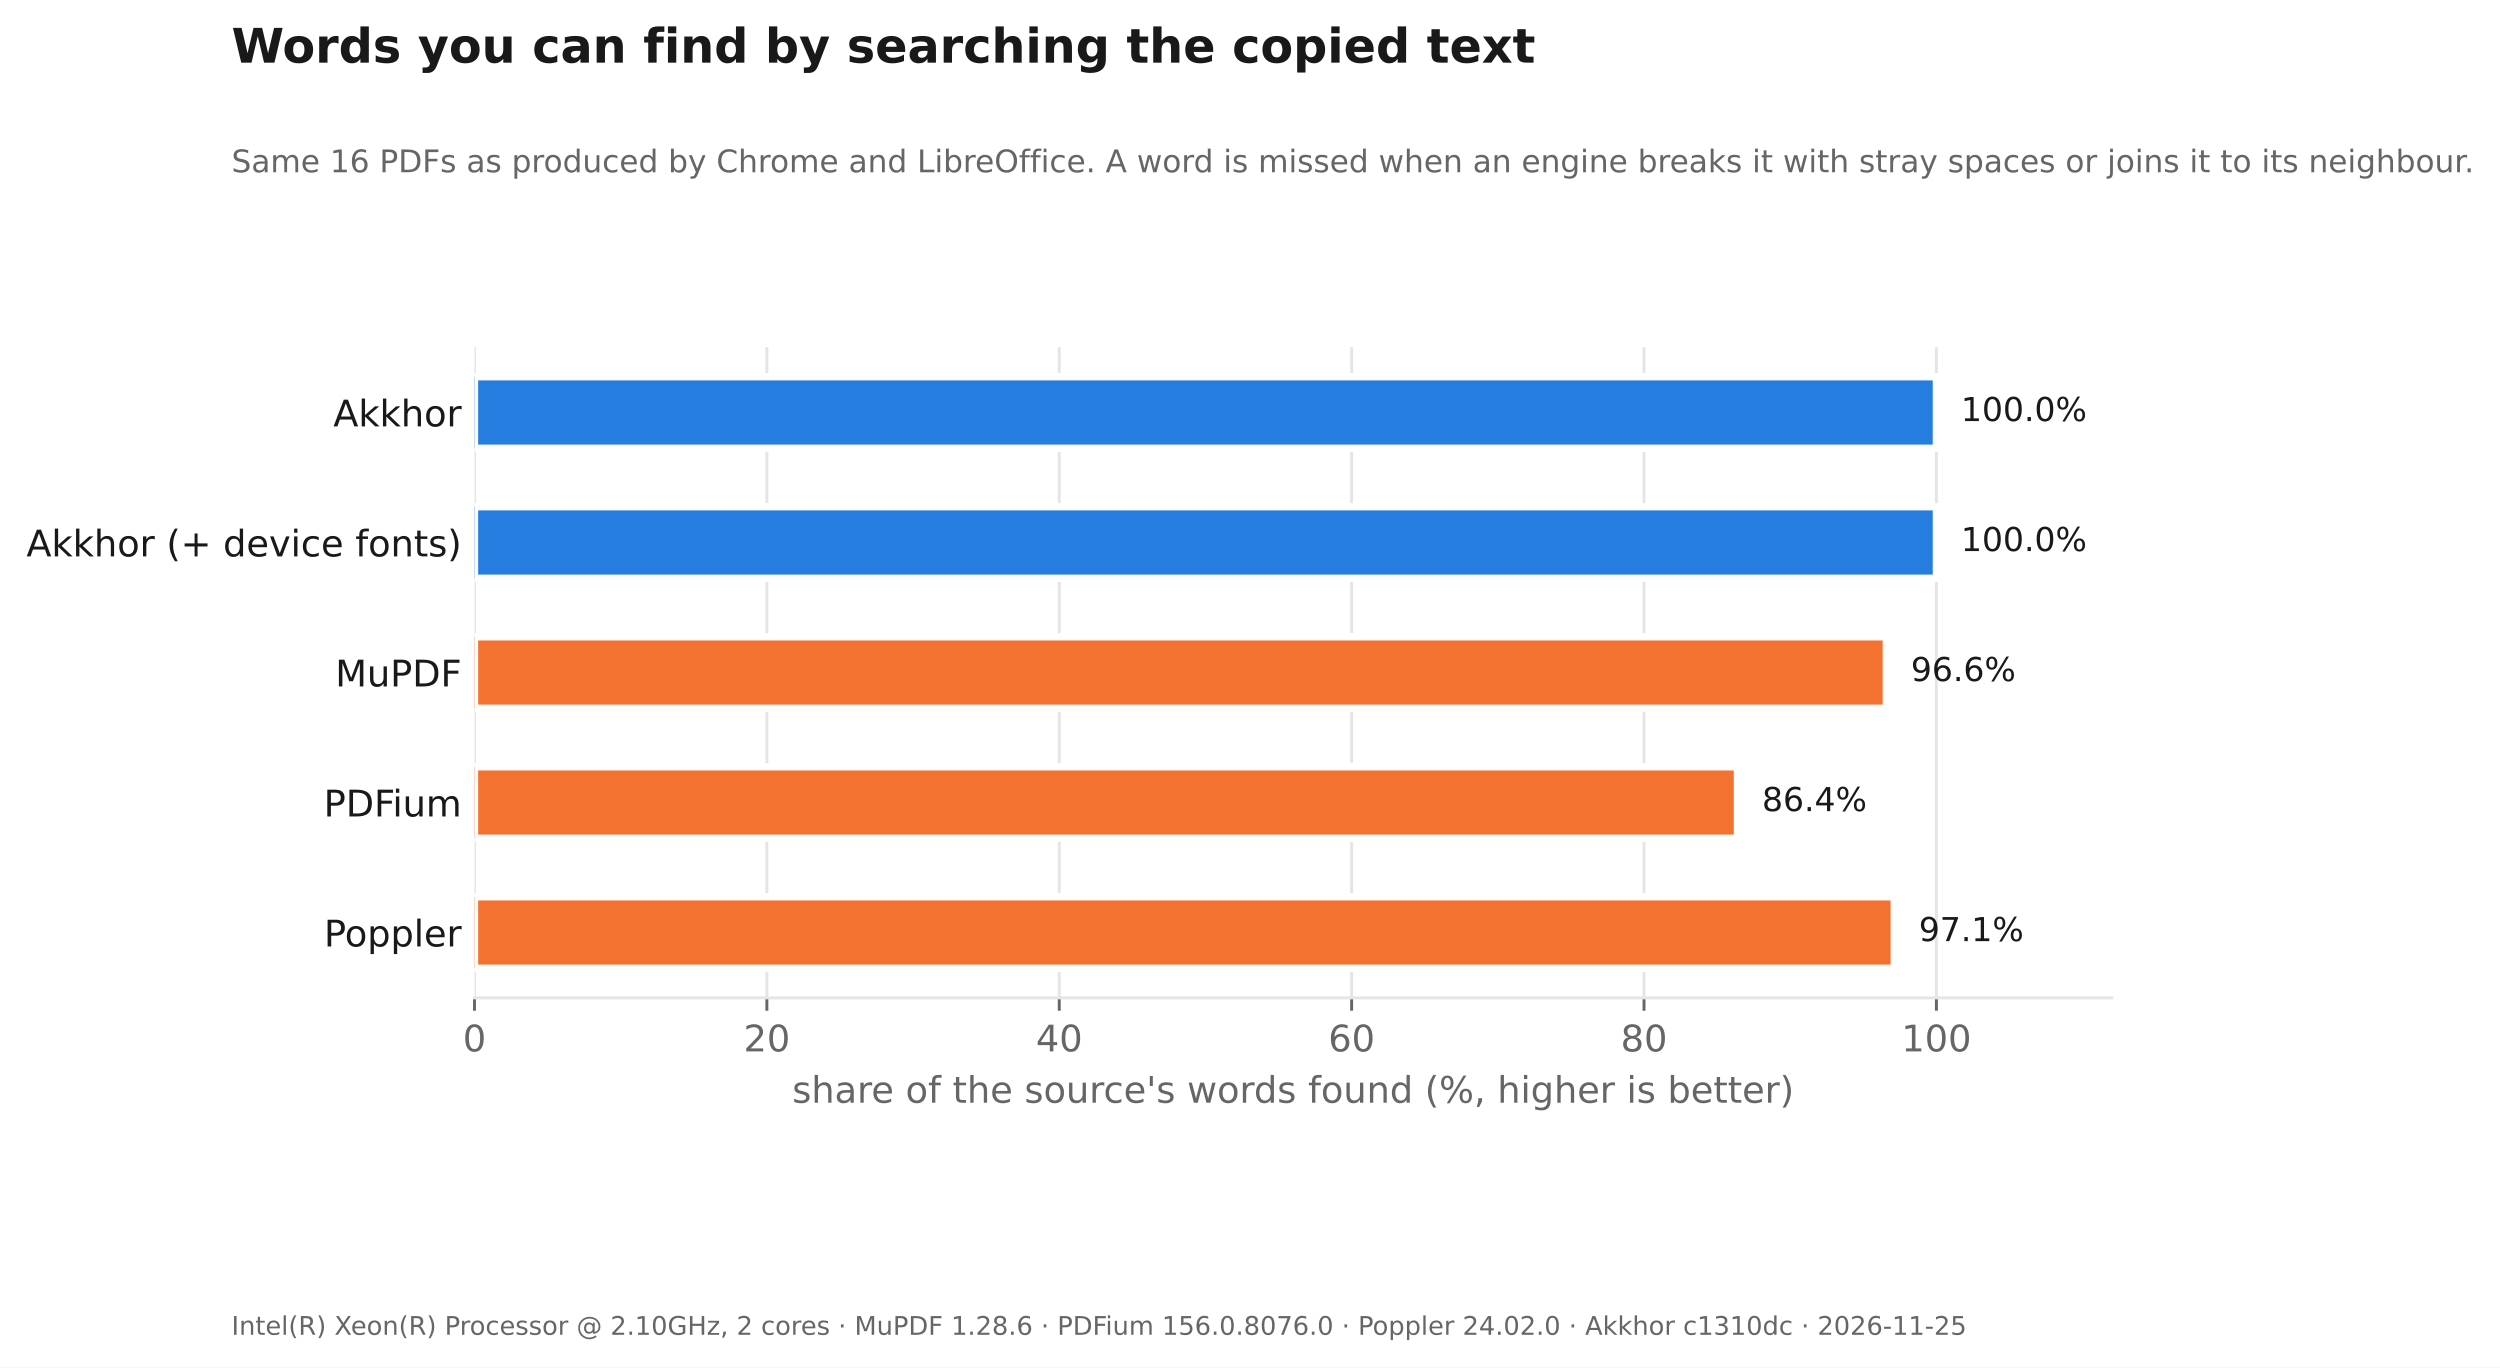
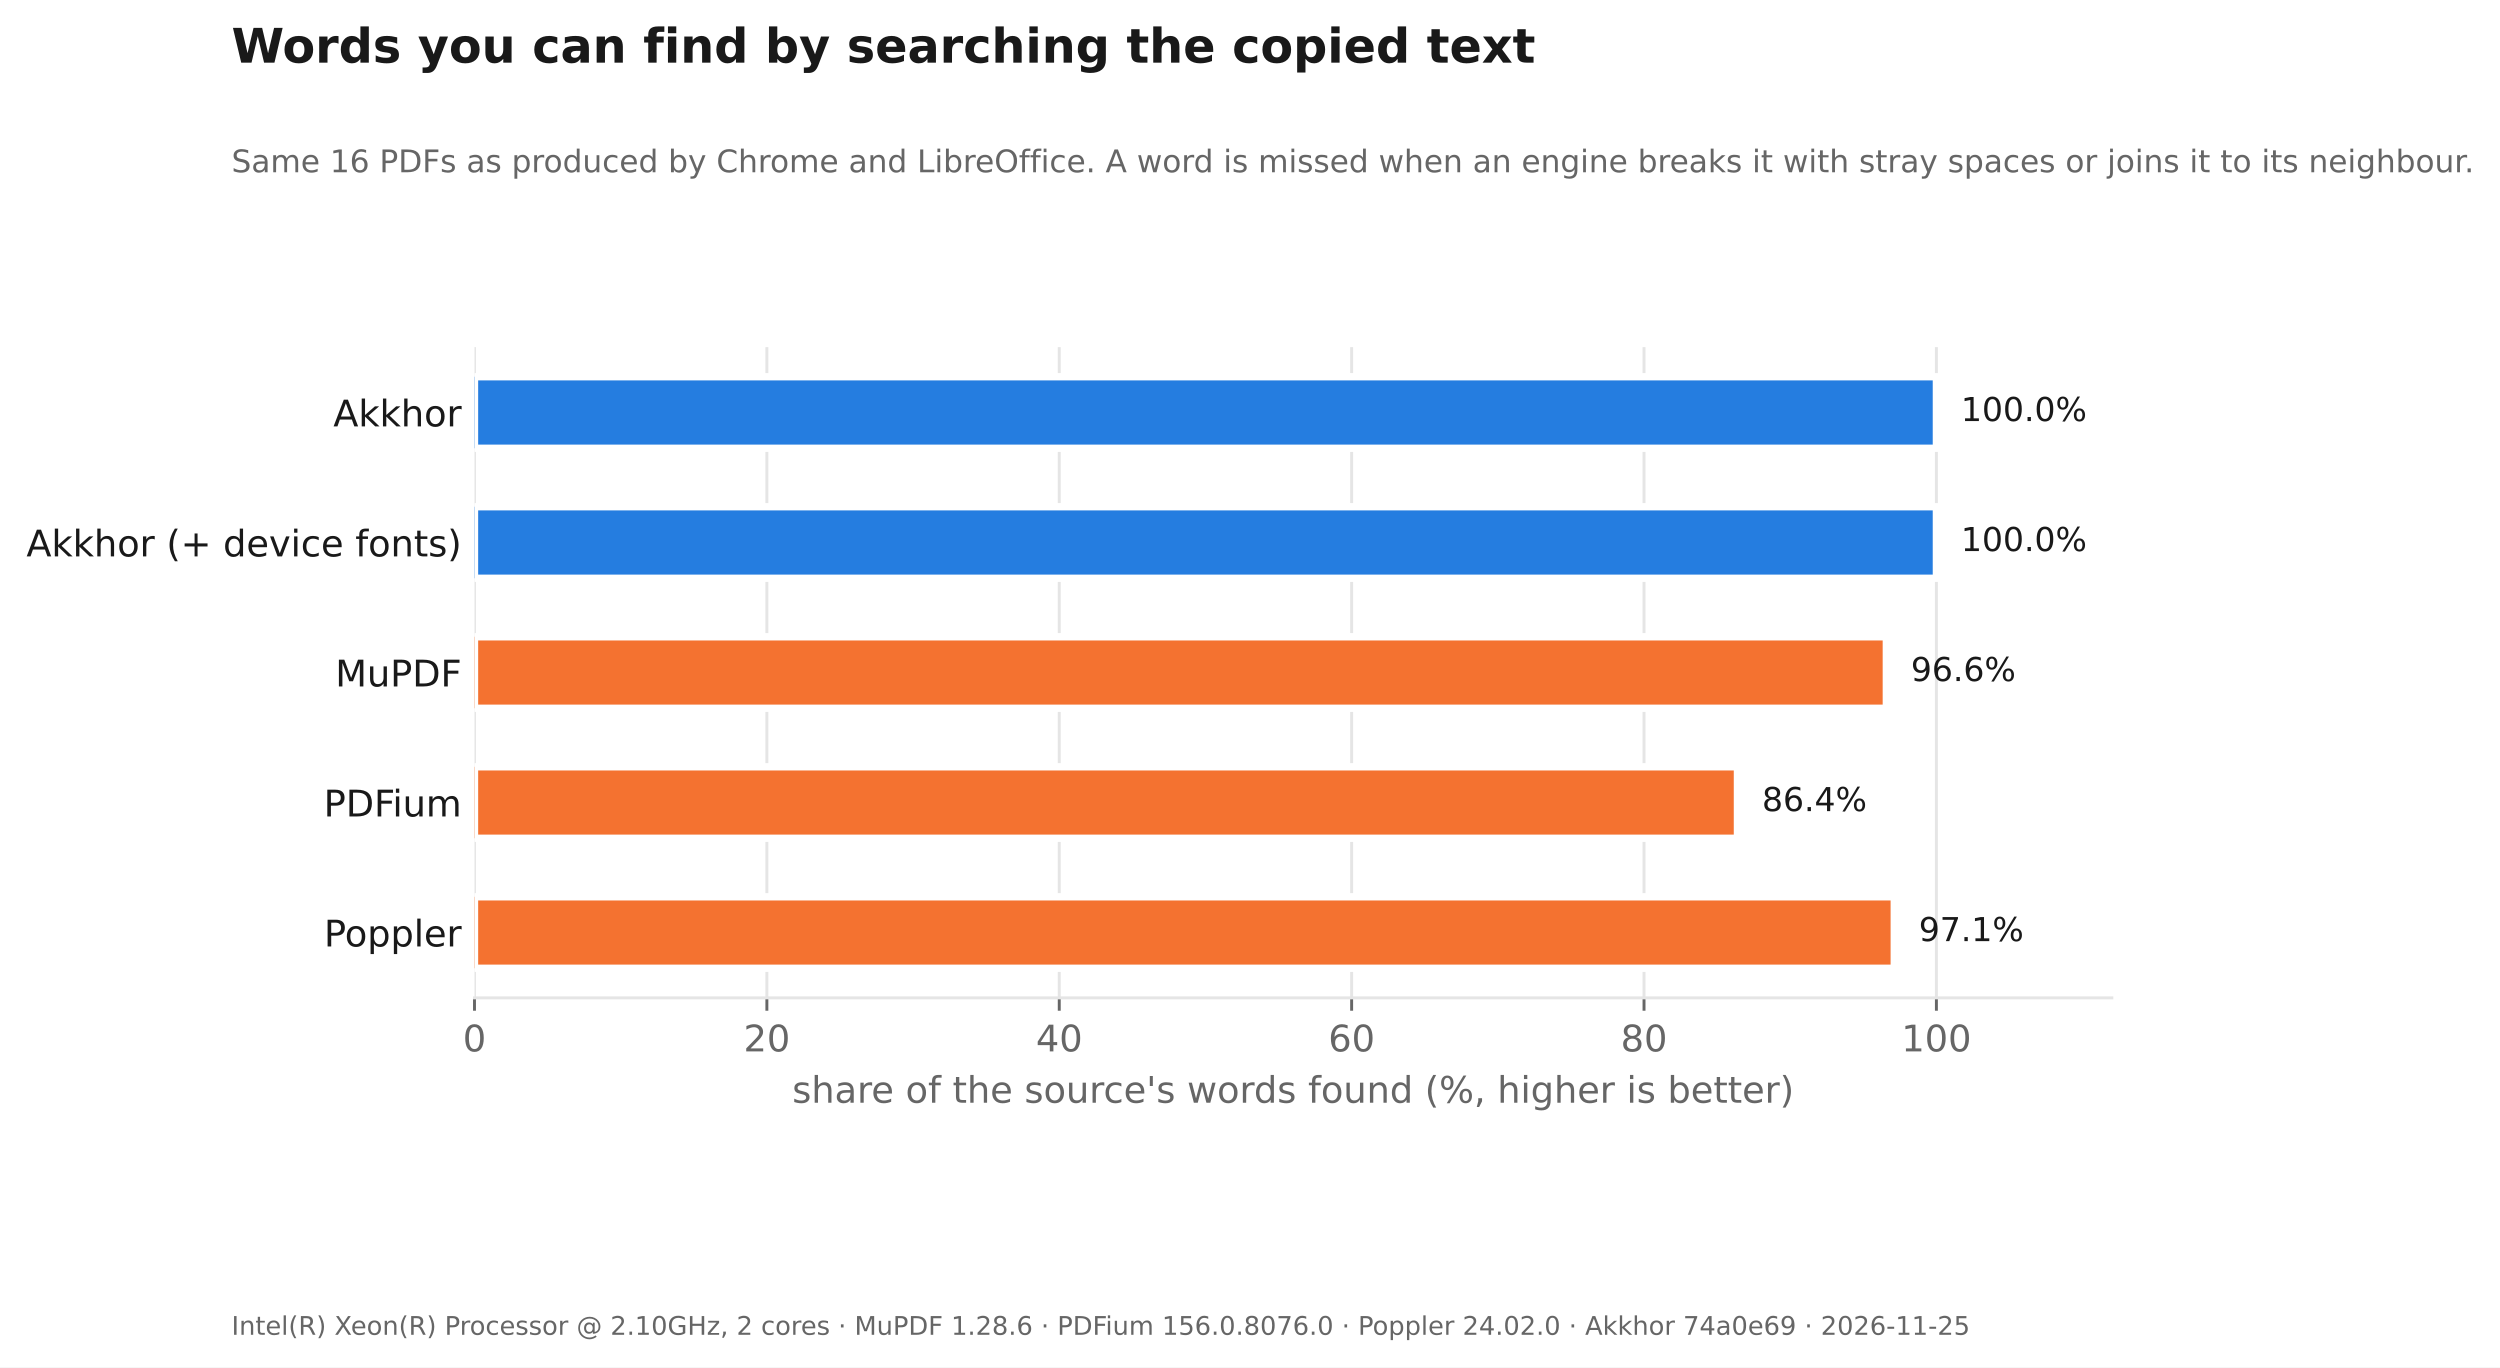
<svg xmlns="http://www.w3.org/2000/svg" xmlns:xlink="http://www.w3.org/1999/xlink" width="681.591pt" height="372.802pt" viewBox="0 0 681.591 372.802" version="1.1">
  <defs>
    <style type="text/css">*{stroke-linejoin: round; stroke-linecap: butt}</style>
  </defs>
  <g id="figure_1">
    <g id="patch_1">
      <path d="M 0 372.802  L 681.591 372.802  L 681.591 -0  L 0 -0  z " style="fill: #ffffff" />
    </g>
    <g id="axes_1">
      <g id="patch_2">
        <path d="M 129.363 272.057  L 575.763 272.057  L 575.763 94.649  L 129.363 94.649  z " style="fill: #ffffff" />
      </g>
      <g id="matplotlib.axis_1">
        <g id="xtick_1">
          <g id="line2d_1">
-             <path d="M 129.363 272.057  L 129.363 94.649  " clip-path="url(#pa6d9150322)" style="fill: none; stroke: #e5e5e5; stroke-width: 0.8; stroke-linecap: square" />
+             <path d="M 129.363 272.057  L 129.363 94.649  " clip-path="url(#p84421e9e6d)" style="fill: none; stroke: #e5e5e5; stroke-width: 0.8; stroke-linecap: square" />
          </g>
          <g id="line2d_2">
            <defs>
-               <path id="m38b368d2a8" d="M 0 0  L 0 3.5  " style="stroke: #666666; stroke-width: 0.8" />
+               <path id="m752a3adea8" d="M 0 0  L 0 3.5  " style="stroke: #666666; stroke-width: 0.8" />
            </defs>
            <g>
-               <use xlink:href="#m38b368d2a8" x="129.363" y="272.057" style="fill: #666666; stroke: #666666; stroke-width: 0.8" />
+               <use xlink:href="#m752a3adea8" x="129.363" y="272.057" style="fill: #666666; stroke: #666666; stroke-width: 0.8" />
            </g>
          </g>
          <g id="text_1">
            <text style="font-size: 10px; font-family: 'DejaVu Sans'; text-anchor: middle; fill: #666666" x="129.363" y="286.655" transform="rotate(-0 129.3625 286.6547)">0</text>
          </g>
        </g>
        <g id="xtick_2">
          <g id="line2d_3">
-             <path d="M 209.077 272.057  L 209.077 94.649  " clip-path="url(#pa6d9150322)" style="fill: none; stroke: #e5e5e5; stroke-width: 0.8; stroke-linecap: square" />
+             <path d="M 209.077 272.057  L 209.077 94.649  " clip-path="url(#p84421e9e6d)" style="fill: none; stroke: #e5e5e5; stroke-width: 0.8; stroke-linecap: square" />
          </g>
          <g id="line2d_4">
            <g>
-               <use xlink:href="#m38b368d2a8" x="209.077" y="272.057" style="fill: #666666; stroke: #666666; stroke-width: 0.8" />
+               <use xlink:href="#m752a3adea8" x="209.077" y="272.057" style="fill: #666666; stroke: #666666; stroke-width: 0.8" />
            </g>
          </g>
          <g id="text_2">
            <text style="font-size: 10px; font-family: 'DejaVu Sans'; text-anchor: middle; fill: #666666" x="209.077" y="286.655" transform="rotate(-0 209.0768 286.6547)">20</text>
          </g>
        </g>
        <g id="xtick_3">
          <g id="line2d_5">
-             <path d="M 288.791 272.057  L 288.791 94.649  " clip-path="url(#pa6d9150322)" style="fill: none; stroke: #e5e5e5; stroke-width: 0.8; stroke-linecap: square" />
+             <path d="M 288.791 272.057  L 288.791 94.649  " clip-path="url(#p84421e9e6d)" style="fill: none; stroke: #e5e5e5; stroke-width: 0.8; stroke-linecap: square" />
          </g>
          <g id="line2d_6">
            <g>
-               <use xlink:href="#m38b368d2a8" x="288.791" y="272.057" style="fill: #666666; stroke: #666666; stroke-width: 0.8" />
+               <use xlink:href="#m752a3adea8" x="288.791" y="272.057" style="fill: #666666; stroke: #666666; stroke-width: 0.8" />
            </g>
          </g>
          <g id="text_3">
            <text style="font-size: 10px; font-family: 'DejaVu Sans'; text-anchor: middle; fill: #666666" x="288.791" y="286.655" transform="rotate(-0 288.7911 286.6547)">40</text>
          </g>
        </g>
        <g id="xtick_4">
          <g id="line2d_7">
-             <path d="M 368.505 272.057  L 368.505 94.649  " clip-path="url(#pa6d9150322)" style="fill: none; stroke: #e5e5e5; stroke-width: 0.8; stroke-linecap: square" />
+             <path d="M 368.505 272.057  L 368.505 94.649  " clip-path="url(#p84421e9e6d)" style="fill: none; stroke: #e5e5e5; stroke-width: 0.8; stroke-linecap: square" />
          </g>
          <g id="line2d_8">
            <g>
-               <use xlink:href="#m38b368d2a8" x="368.505" y="272.057" style="fill: #666666; stroke: #666666; stroke-width: 0.8" />
+               <use xlink:href="#m752a3adea8" x="368.505" y="272.057" style="fill: #666666; stroke: #666666; stroke-width: 0.8" />
            </g>
          </g>
          <g id="text_4">
            <text style="font-size: 10px; font-family: 'DejaVu Sans'; text-anchor: middle; fill: #666666" x="368.505" y="286.655" transform="rotate(-0 368.5054 286.6547)">60</text>
          </g>
        </g>
        <g id="xtick_5">
          <g id="line2d_9">
-             <path d="M 448.22 272.057  L 448.22 94.649  " clip-path="url(#pa6d9150322)" style="fill: none; stroke: #e5e5e5; stroke-width: 0.8; stroke-linecap: square" />
+             <path d="M 448.22 272.057  L 448.22 94.649  " clip-path="url(#p84421e9e6d)" style="fill: none; stroke: #e5e5e5; stroke-width: 0.8; stroke-linecap: square" />
          </g>
          <g id="line2d_10">
            <g>
-               <use xlink:href="#m38b368d2a8" x="448.22" y="272.057" style="fill: #666666; stroke: #666666; stroke-width: 0.8" />
+               <use xlink:href="#m752a3adea8" x="448.22" y="272.057" style="fill: #666666; stroke: #666666; stroke-width: 0.8" />
            </g>
          </g>
          <g id="text_5">
            <text style="font-size: 10px; font-family: 'DejaVu Sans'; text-anchor: middle; fill: #666666" x="448.22" y="286.655" transform="rotate(-0 448.2196 286.6547)">80</text>
          </g>
        </g>
        <g id="xtick_6">
          <g id="line2d_11">
-             <path d="M 527.934 272.057  L 527.934 94.649  " clip-path="url(#pa6d9150322)" style="fill: none; stroke: #e5e5e5; stroke-width: 0.8; stroke-linecap: square" />
+             <path d="M 527.934 272.057  L 527.934 94.649  " clip-path="url(#p84421e9e6d)" style="fill: none; stroke: #e5e5e5; stroke-width: 0.8; stroke-linecap: square" />
          </g>
          <g id="line2d_12">
            <g>
-               <use xlink:href="#m38b368d2a8" x="527.934" y="272.057" style="fill: #666666; stroke: #666666; stroke-width: 0.8" />
+               <use xlink:href="#m752a3adea8" x="527.934" y="272.057" style="fill: #666666; stroke: #666666; stroke-width: 0.8" />
            </g>
          </g>
          <g id="text_6">
            <text style="font-size: 10px; font-family: 'DejaVu Sans'; text-anchor: middle; fill: #666666" x="527.934" y="286.655" transform="rotate(-0 527.9339 286.6547)">100</text>
          </g>
        </g>
        <g id="text_7">
          <text style="font-size: 10px; font-family: 'DejaVu Sans'; text-anchor: middle; fill: #666666" x="352.562" y="300.655" transform="rotate(-0 352.5625 300.6555)">share of the source's words found (%, higher is better)</text>
        </g>
      </g>
      <g id="matplotlib.axis_2">
        <g id="ytick_1">
          <g id="line2d_13" />
          <g id="text_8">
            <text style="font-size: 10px; font-family: 'DejaVu Sans'; text-anchor: end; fill: #191919" x="125.862" y="116.26" transform="rotate(-0 125.8625 116.2599)">Akkhor</text>
          </g>
        </g>
        <g id="ytick_2">
          <g id="line2d_14" />
          <g id="text_9">
            <text style="font-size: 10px; font-family: 'DejaVu Sans'; text-anchor: end; fill: #191919" x="125.862" y="151.706" transform="rotate(-0 125.8625 151.7061)">Akkhor (+ device fonts)</text>
          </g>
        </g>
        <g id="ytick_3">
          <g id="line2d_15" />
          <g id="text_10">
            <text style="font-size: 10px; font-family: 'DejaVu Sans'; text-anchor: end; fill: #191919" x="125.862" y="187.152" transform="rotate(-0 125.8625 187.1518)">MuPDF</text>
          </g>
        </g>
        <g id="ytick_4">
          <g id="line2d_16" />
          <g id="text_11">
            <text style="font-size: 10px; font-family: 'DejaVu Sans'; text-anchor: end; fill: #191919" x="125.862" y="222.598" transform="rotate(-0 125.8625 222.5984)">PDFium</text>
          </g>
        </g>
        <g id="ytick_5">
          <g id="line2d_17" />
          <g id="text_12">
            <text style="font-size: 10px; font-family: 'DejaVu Sans'; text-anchor: end; fill: #191919" x="125.862" y="258.045" transform="rotate(-0 125.8625 258.0445)">Poppler</text>
          </g>
        </g>
      </g>
      <g id="patch_3">
-         <path d="M 129.363 122.208  L 527.934 122.208  L 527.934 102.713  L 129.363 102.713  z " clip-path="url(#pa6d9150322)" style="fill: #257de0; stroke: #ffffff; stroke-width: 2; stroke-linejoin: miter" />
+         <path d="M 129.363 122.208  L 527.934 122.208  L 527.934 102.713  L 129.363 102.713  z " clip-path="url(#p84421e9e6d)" style="fill: #257de0; stroke: #ffffff; stroke-width: 2; stroke-linejoin: miter" />
      </g>
      <g id="patch_4">
-         <path d="M 129.363 157.655  L 527.934 157.655  L 527.934 138.159  L 129.363 138.159  z " clip-path="url(#pa6d9150322)" style="fill: #257de0; stroke: #ffffff; stroke-width: 2; stroke-linejoin: miter" />
+         <path d="M 129.363 157.655  L 527.934 157.655  L 527.934 138.159  L 129.363 138.159  z " clip-path="url(#p84421e9e6d)" style="fill: #257de0; stroke: #ffffff; stroke-width: 2; stroke-linejoin: miter" />
      </g>
      <g id="patch_5">
-         <path d="M 129.363 193.101  L 514.286 193.101  L 514.286 173.605  L 129.363 173.605  z " clip-path="url(#pa6d9150322)" style="fill: #f47230; stroke: #ffffff; stroke-width: 2; stroke-linejoin: miter" />
+         <path d="M 129.363 193.101  L 514.286 193.101  L 514.286 173.605  L 129.363 173.605  z " clip-path="url(#p84421e9e6d)" style="fill: #f47230; stroke: #ffffff; stroke-width: 2; stroke-linejoin: miter" />
      </g>
      <g id="patch_6">
-         <path d="M 129.363 228.547  L 473.69 228.547  L 473.69 209.051  L 129.363 209.051  z " clip-path="url(#pa6d9150322)" style="fill: #f47230; stroke: #ffffff; stroke-width: 2; stroke-linejoin: miter" />
+         <path d="M 129.363 228.547  L 473.69 228.547  L 473.69 209.051  L 129.363 209.051  z " clip-path="url(#p84421e9e6d)" style="fill: #f47230; stroke: #ffffff; stroke-width: 2; stroke-linejoin: miter" />
      </g>
      <g id="patch_7">
-         <path d="M 129.363 263.993  L 516.447 263.993  L 516.447 244.498  L 129.363 244.498  z " clip-path="url(#pa6d9150322)" style="fill: #f47230; stroke: #ffffff; stroke-width: 2; stroke-linejoin: miter" />
+         <path d="M 129.363 263.993  L 516.447 263.993  L 516.447 244.498  L 129.363 244.498  z " clip-path="url(#p84421e9e6d)" style="fill: #f47230; stroke: #ffffff; stroke-width: 2; stroke-linejoin: miter" />
      </g>
      <g id="patch_8">
        <path d="M 129.363 272.057  L 575.763 272.057  " style="fill: none; stroke: #e5e5e5; stroke-width: 0.8; stroke-linejoin: miter; stroke-linecap: square" />
      </g>
      <g id="text_13">
        <text style="font-size: 9px; font-family: 'DejaVu Sans'; text-anchor: start; fill: #191919" x="534.63" y="114.799" transform="rotate(-0 534.6299 114.7986)">100.0%</text>
      </g>
      <g id="text_14">
        <text style="font-size: 9px; font-family: 'DejaVu Sans'; text-anchor: start; fill: #191919" x="534.63" y="150.245" transform="rotate(-0 534.6299 150.2448)">100.0%</text>
      </g>
      <g id="text_15">
        <text style="font-size: 9px; font-family: 'DejaVu Sans'; text-anchor: start; fill: #191919" x="520.982" y="185.691" transform="rotate(-0 520.9818 185.6909)">96.6%</text>
      </g>
      <g id="text_16">
        <text style="font-size: 9px; font-family: 'DejaVu Sans'; text-anchor: start; fill: #191919" x="480.386" y="221.137" transform="rotate(-0 480.3859 221.1371)">86.4%</text>
      </g>
      <g id="text_17">
        <text style="font-size: 9px; font-family: 'DejaVu Sans'; text-anchor: start; fill: #191919" x="523.143" y="256.583" transform="rotate(-0 523.1426 256.5832)">97.1%</text>
      </g>
    </g>
    <g id="text_18">
      <text style="font-weight: 700; font-size: 13px; font-family: 'DejaVu Sans'; text-anchor: start; fill: #191919" x="63.123" y="17.078" transform="rotate(-0 63.1225 17.07797)">Words you can find by searching the copied text</text>
    </g>
    <g id="text_19">
      <text style="font-size: 8.5px; font-family: 'DejaVu Sans'; text-anchor: start; fill: #666666" x="63.123" y="46.959" transform="rotate(-0 63.1225 46.95902)">Same 16 PDFs as produced by Chrome and LibreOffice. A word is missed when an engine breaks it with stray spaces or joins it to its neighbour.</text>
    </g>
    <g id="text_20">
-       <text style="font-size: 7px; font-family: 'DejaVu Sans'; text-anchor: start; fill: #666666" x="63.123" y="363.92" transform="rotate(-0 63.1225 363.9199)">Intel(R) Xeon(R) Processor @ 2.10GHz, 2 cores · MuPDF 1.28.6 · PDFium 156.0.8076.0 · Poppler 24.02.0 · Akkhor c1310dc · 2026-11-25</text>
+       <text style="font-size: 7px; font-family: 'DejaVu Sans'; text-anchor: start; fill: #666666" x="63.123" y="363.92" transform="rotate(-0 63.1225 363.9199)">Intel(R) Xeon(R) Processor @ 2.10GHz, 2 cores · MuPDF 1.28.6 · PDFium 156.0.8076.0 · Poppler 24.02.0 · Akkhor 74a0e69 · 2026-11-25</text>
    </g>
  </g>
  <defs>
-     <clipPath id="pa6d9150322">
+     <clipPath id="p84421e9e6d">
      <rect x="129.363" y="94.649" width="446.4" height="177.408" />
    </clipPath>
  </defs>
</svg>
